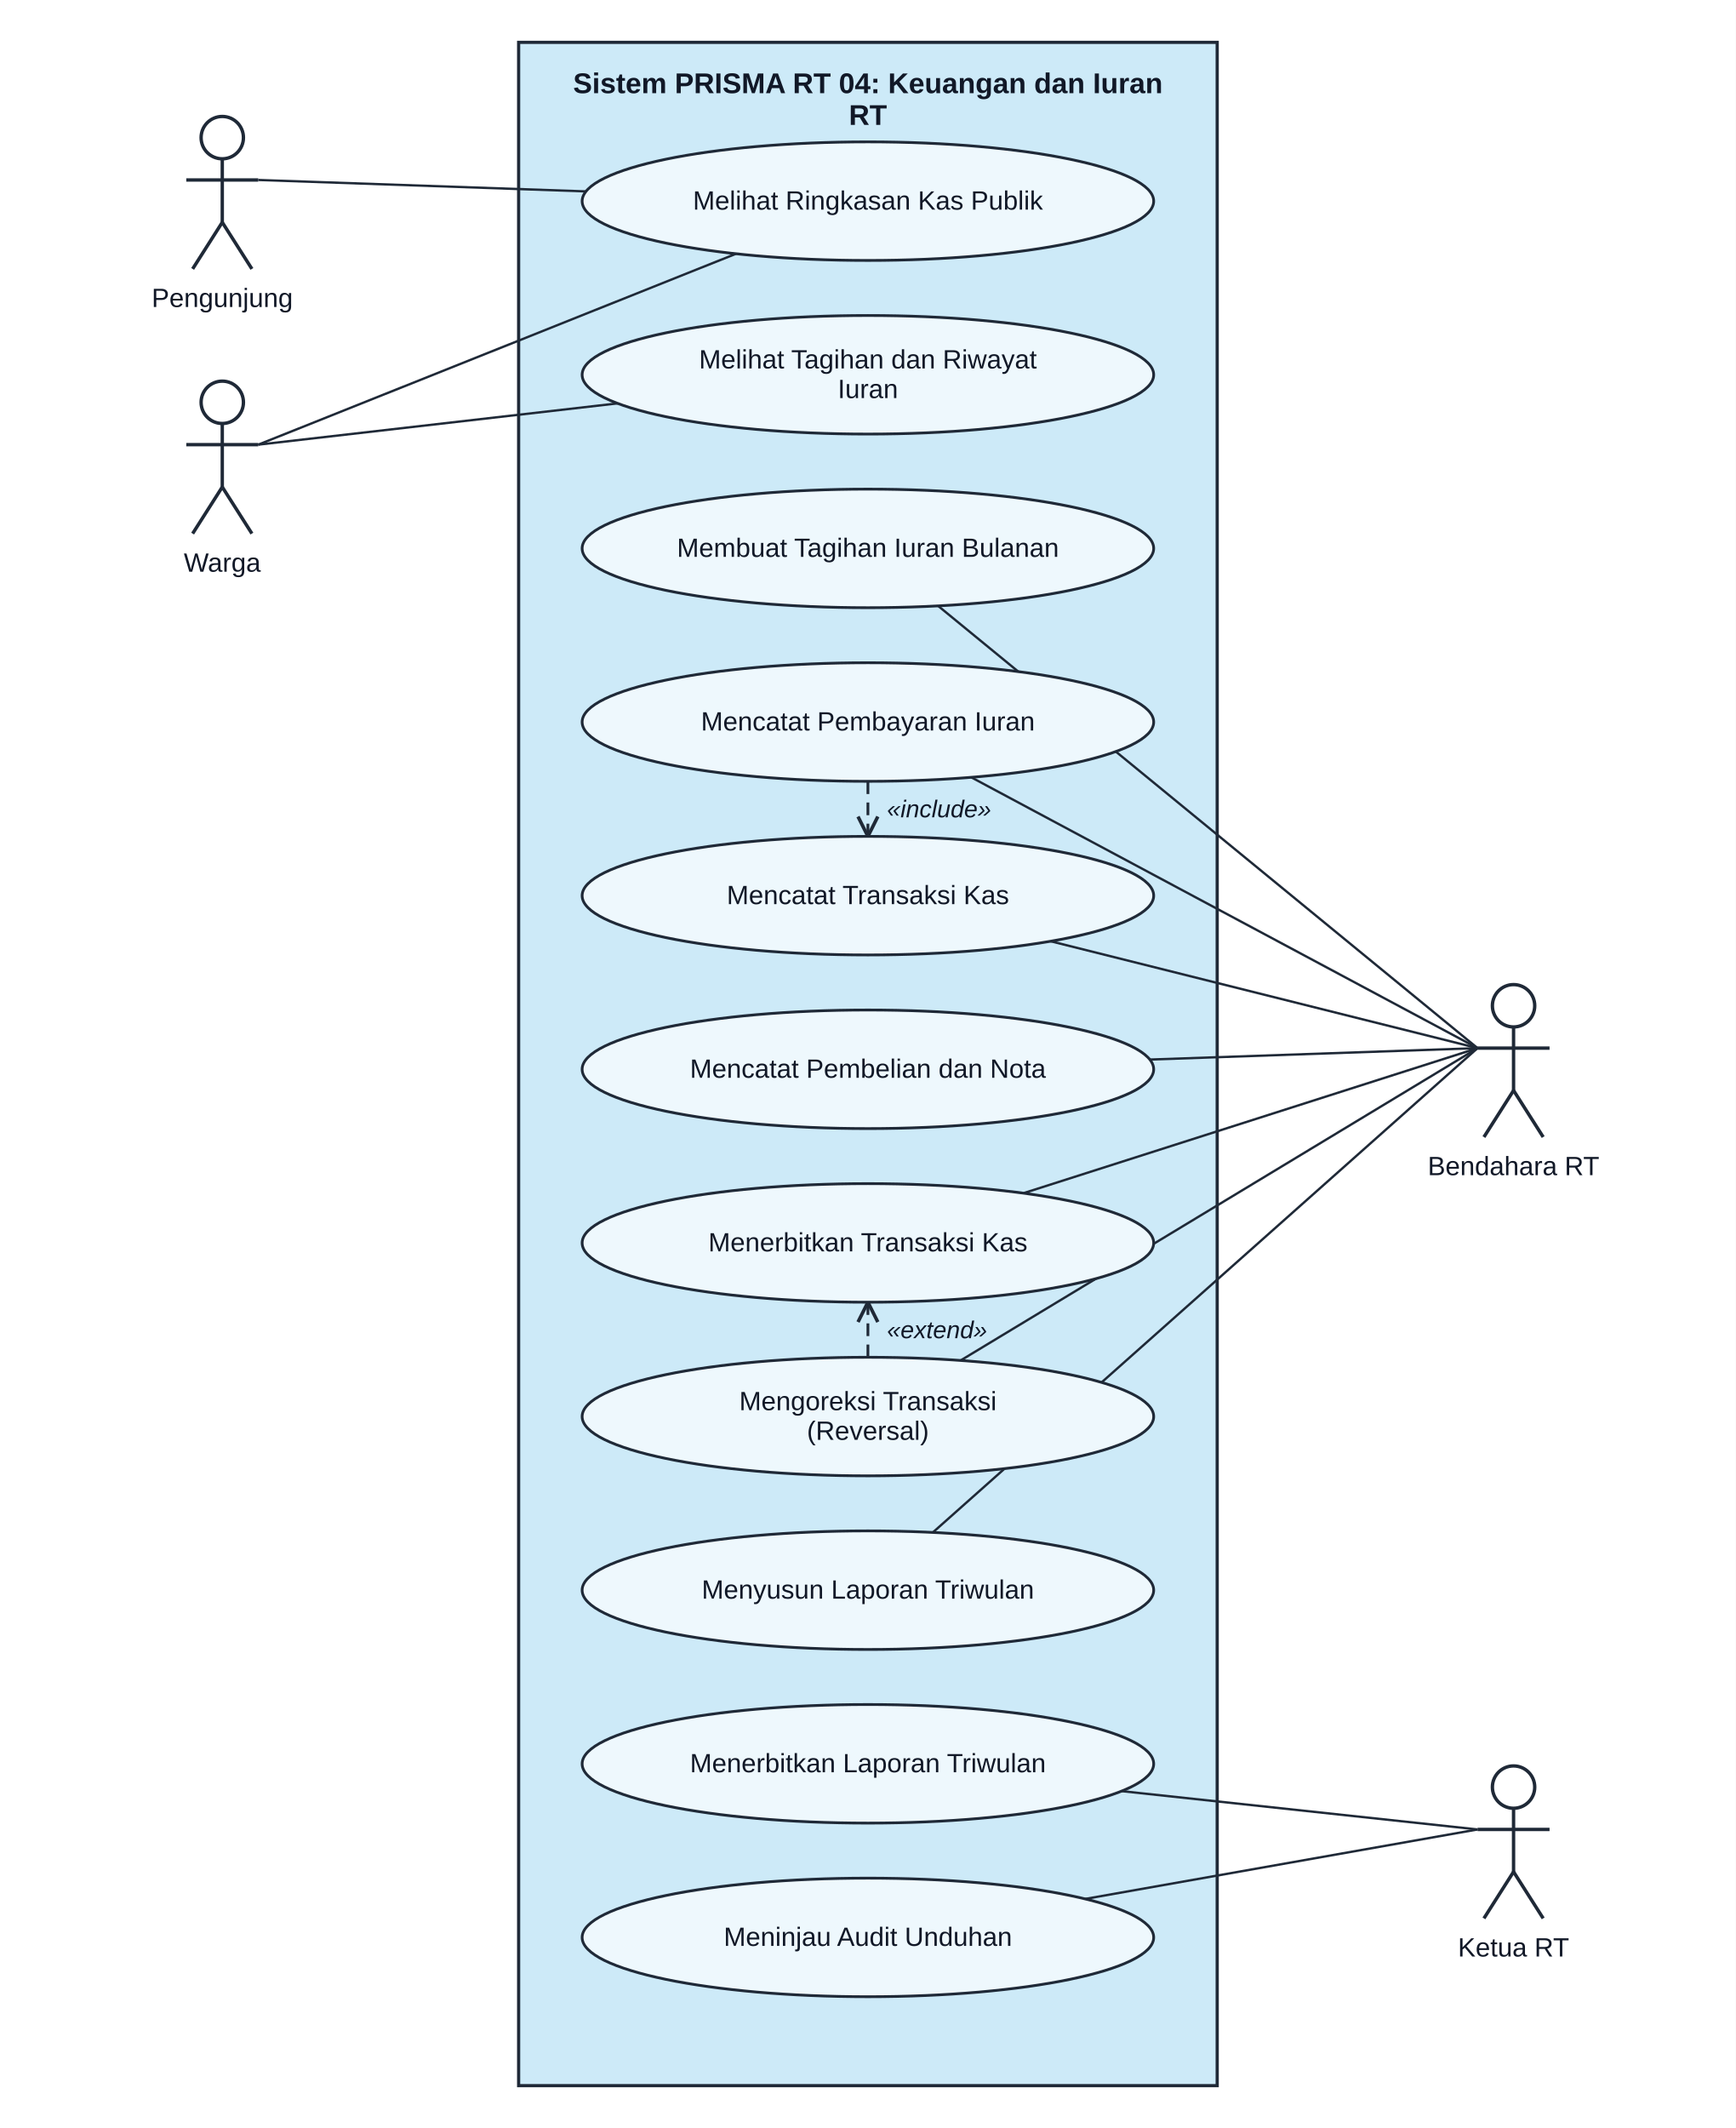
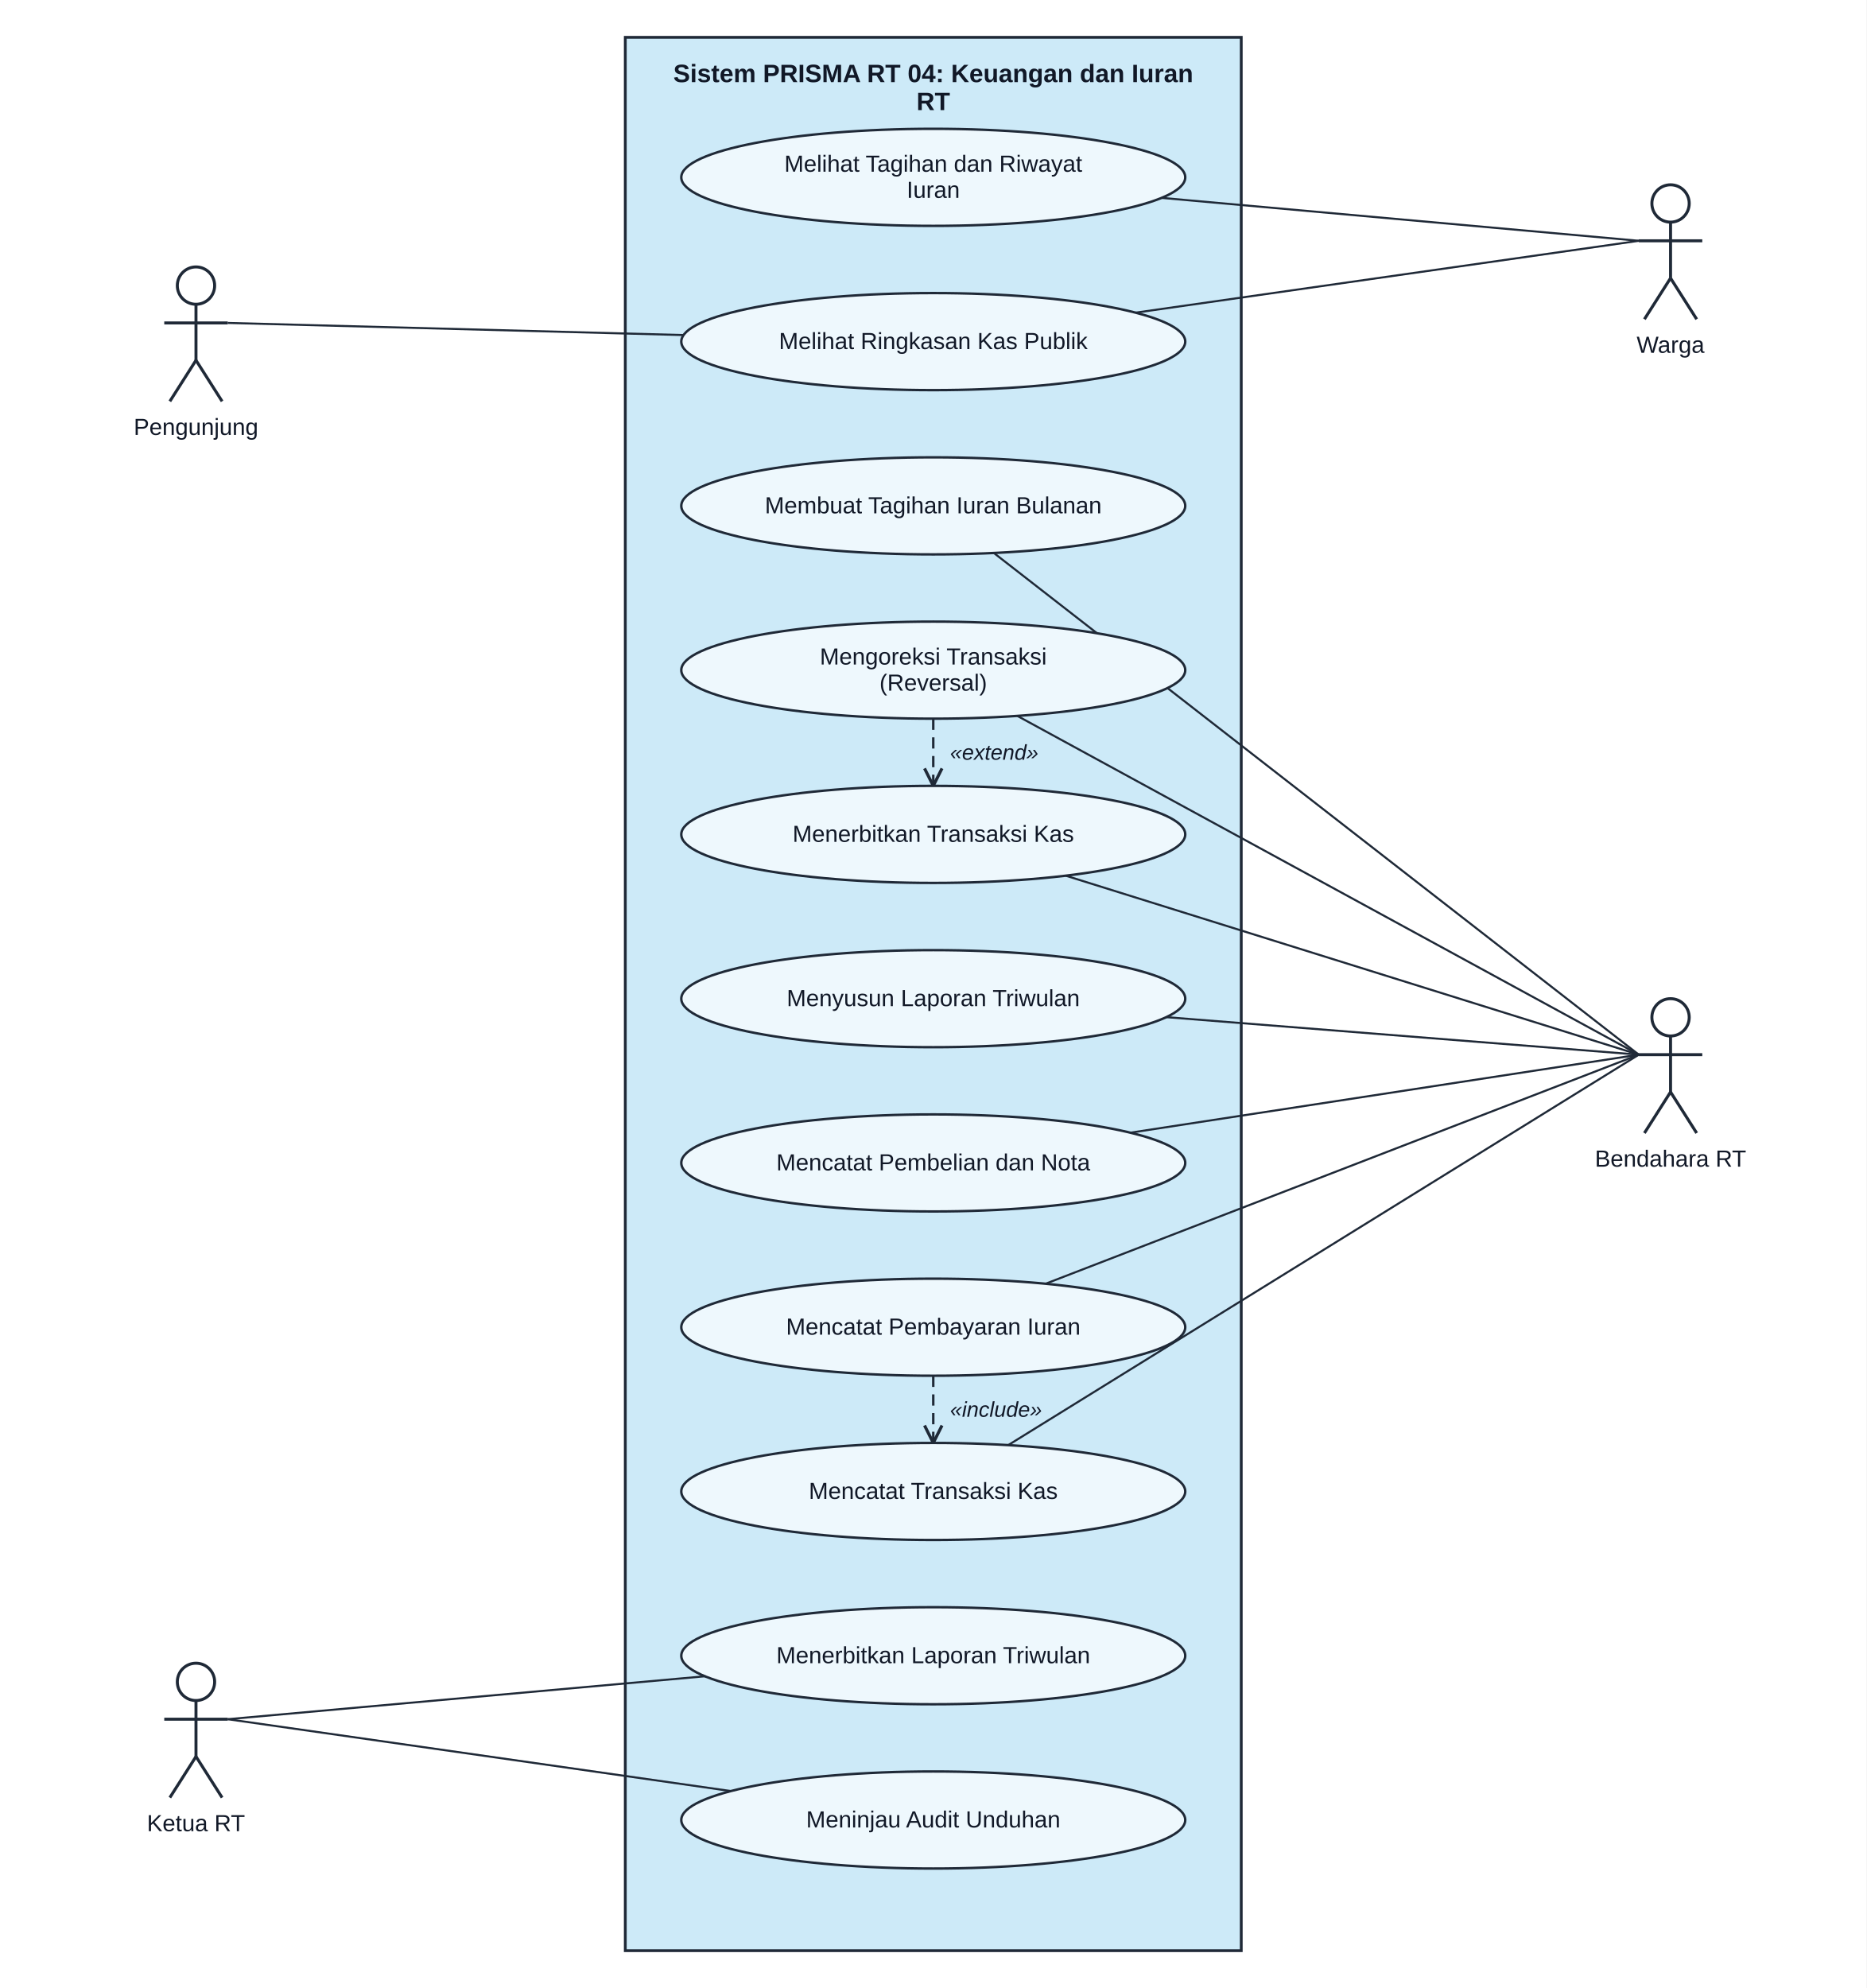
- <svg xmlns="http://www.w3.org/2000/svg" viewBox="0 0 820 1005" width="820" height="1005" role="img" aria-label="Sistem PRISMA RT 04: Keuangan dan Iuran RT">
+ <svg xmlns="http://www.w3.org/2000/svg" viewBox="0 0 1000 1065" width="1000" height="1065" role="img" aria-label="Sistem PRISMA RT 04: Keuangan dan Iuran RT">
  <defs>
    <marker id="open" viewBox="0 0 10 10" refX="9" refY="5" markerWidth="9" markerHeight="9" orient="auto-start-reverse">
      <path d="M1 1 L9 5 L1 9" fill="none" stroke="#1f2937" stroke-width="1.4" />
    </marker>
    <marker id="tri" viewBox="0 0 12 12" refX="11" refY="6" markerWidth="12" markerHeight="12" orient="auto">
      <path d="M1 1 L11 6 L1 11 Z" fill="#ffffff" stroke="#1f2937" stroke-width="1.3" />
    </marker>
  </defs>
-   <rect width="820" height="1005" fill="#ffffff" />
-   <rect x="245" y="20" width="330" height="965" fill="#cdeaf8" stroke="#1f2937" stroke-width="1.5" />
-   <text x="410" y="44" text-anchor="middle" font-size="13.5" font-weight="bold" fill="#111827" font-family="Arial, Helvetica, sans-serif">Sistem PRISMA RT 04: Keuangan dan Iuran</text>
-   <text x="410" y="59" text-anchor="middle" font-size="13.5" font-weight="bold" fill="#111827" font-family="Arial, Helvetica, sans-serif">RT</text>
-   <line x1="410" y1="369" x2="410" y2="395" stroke="#1f2937" stroke-width="1.3" stroke-dasharray="6 4" marker-end="url(#open)" />
-   <rect x="416" y="374.0" width="65.4" height="15" fill="#cdeaf8" />
-   <text x="419" y="386.0" font-size="11.5" font-style="italic" fill="#111827" font-family="Arial, Helvetica, sans-serif">«include»</text>
-   <line x1="410" y1="641" x2="410" y2="615" stroke="#1f2937" stroke-width="1.3" stroke-dasharray="6 4" marker-end="url(#open)" />
-   <rect x="416" y="620.0" width="58.8" height="15" fill="#cdeaf8" />
-   <text x="419" y="632.0" font-size="11.5" font-style="italic" fill="#111827" font-family="Arial, Helvetica, sans-serif">«extend»</text>
-   <line x1="122" y1="85.0" x2="276.9" y2="90.4" stroke="#1f2937" stroke-width="1.1" />
-   <line x1="122" y1="210.0" x2="347.8" y2="119.8" stroke="#1f2937" stroke-width="1.1" />
-   <line x1="122" y1="210.0" x2="291.8" y2="190.5" stroke="#1f2937" stroke-width="1.1" />
-   <line x1="698" y1="495.0" x2="443.1" y2="286.1" stroke="#1f2937" stroke-width="1.1" />
-   <line x1="698" y1="495.0" x2="458.8" y2="367.1" stroke="#1f2937" stroke-width="1.1" />
-   <line x1="698" y1="495.0" x2="496.2" y2="444.5" stroke="#1f2937" stroke-width="1.1" />
-   <line x1="698" y1="495.0" x2="543.1" y2="500.4" stroke="#1f2937" stroke-width="1.1" />
-   <line x1="698" y1="495.0" x2="483.5" y2="563.5" stroke="#1f2937" stroke-width="1.1" />
-   <line x1="698" y1="495.0" x2="453.8" y2="642.5" stroke="#1f2937" stroke-width="1.1" />
-   <line x1="698" y1="495.0" x2="440.7" y2="723.7" stroke="#1f2937" stroke-width="1.1" />
-   <line x1="698" y1="864.0" x2="529.8" y2="845.9" stroke="#1f2937" stroke-width="1.1" />
-   <line x1="698" y1="864.0" x2="512.7" y2="896.8" stroke="#1f2937" stroke-width="1.1" />
-   <ellipse cx="410" cy="95" rx="135" ry="28" fill="#eef8fd" stroke="#1f2937" stroke-width="1.3" />
-   <text x="410" y="99" text-anchor="middle" font-size="12.5" fill="#111827" font-family="Arial, Helvetica, sans-serif">Melihat Ringkasan Kas Publik</text>
-   <ellipse cx="410" cy="177" rx="135" ry="28" fill="#eef8fd" stroke="#1f2937" stroke-width="1.3" />
-   <text x="410" y="174" text-anchor="middle" font-size="12.5" fill="#111827" font-family="Arial, Helvetica, sans-serif">Melihat Tagihan dan Riwayat</text>
-   <text x="410" y="188" text-anchor="middle" font-size="12.5" fill="#111827" font-family="Arial, Helvetica, sans-serif">Iuran</text>
-   <ellipse cx="410" cy="259" rx="135" ry="28" fill="#eef8fd" stroke="#1f2937" stroke-width="1.3" />
-   <text x="410" y="263" text-anchor="middle" font-size="12.5" fill="#111827" font-family="Arial, Helvetica, sans-serif">Membuat Tagihan Iuran Bulanan</text>
-   <ellipse cx="410" cy="341" rx="135" ry="28" fill="#eef8fd" stroke="#1f2937" stroke-width="1.3" />
-   <text x="410" y="345" text-anchor="middle" font-size="12.5" fill="#111827" font-family="Arial, Helvetica, sans-serif">Mencatat Pembayaran Iuran</text>
-   <ellipse cx="410" cy="423" rx="135" ry="28" fill="#eef8fd" stroke="#1f2937" stroke-width="1.3" />
-   <text x="410" y="427" text-anchor="middle" font-size="12.5" fill="#111827" font-family="Arial, Helvetica, sans-serif">Mencatat Transaksi Kas</text>
-   <ellipse cx="410" cy="505" rx="135" ry="28" fill="#eef8fd" stroke="#1f2937" stroke-width="1.3" />
-   <text x="410" y="509" text-anchor="middle" font-size="12.5" fill="#111827" font-family="Arial, Helvetica, sans-serif">Mencatat Pembelian dan Nota</text>
-   <ellipse cx="410" cy="587" rx="135" ry="28" fill="#eef8fd" stroke="#1f2937" stroke-width="1.3" />
-   <text x="410" y="591" text-anchor="middle" font-size="12.5" fill="#111827" font-family="Arial, Helvetica, sans-serif">Menerbitkan Transaksi Kas</text>
-   <ellipse cx="410" cy="669" rx="135" ry="28" fill="#eef8fd" stroke="#1f2937" stroke-width="1.3" />
-   <text x="410" y="666" text-anchor="middle" font-size="12.5" fill="#111827" font-family="Arial, Helvetica, sans-serif">Mengoreksi Transaksi</text>
-   <text x="410" y="680" text-anchor="middle" font-size="12.5" fill="#111827" font-family="Arial, Helvetica, sans-serif">(Reversal)</text>
-   <ellipse cx="410" cy="751" rx="135" ry="28" fill="#eef8fd" stroke="#1f2937" stroke-width="1.3" />
-   <text x="410" y="755" text-anchor="middle" font-size="12.5" fill="#111827" font-family="Arial, Helvetica, sans-serif">Menyusun Laporan Triwulan</text>
-   <ellipse cx="410" cy="833" rx="135" ry="28" fill="#eef8fd" stroke="#1f2937" stroke-width="1.3" />
-   <text x="410" y="837" text-anchor="middle" font-size="12.5" fill="#111827" font-family="Arial, Helvetica, sans-serif">Menerbitkan Laporan Triwulan</text>
-   <ellipse cx="410" cy="915" rx="135" ry="28" fill="#eef8fd" stroke="#1f2937" stroke-width="1.3" />
-   <text x="410" y="919" text-anchor="middle" font-size="12.5" fill="#111827" font-family="Arial, Helvetica, sans-serif">Meninjau Audit Unduhan</text>
+   <rect width="1000" height="1065" fill="#ffffff" />
+   <rect x="335" y="20" width="330" height="1025" fill="#cdeaf8" stroke="#1f2937" stroke-width="1.5" />
+   <text x="500" y="44" text-anchor="middle" font-size="13.5" font-weight="bold" fill="#111827" font-family="Arial, Helvetica, sans-serif">Sistem PRISMA RT 04: Keuangan dan Iuran</text>
+   <text x="500" y="59" text-anchor="middle" font-size="13.5" font-weight="bold" fill="#111827" font-family="Arial, Helvetica, sans-serif">RT</text>
+   <line x1="500" y1="737" x2="500" y2="773" stroke="#1f2937" stroke-width="1.3" stroke-dasharray="6 4" marker-end="url(#open)" />
+   <rect x="506" y="747.0" width="65.4" height="15" fill="#cdeaf8" />
+   <text x="509" y="759.0" font-size="11.5" font-style="italic" fill="#111827" font-family="Arial, Helvetica, sans-serif">«include»</text>
+   <line x1="500" y1="385" x2="500" y2="421" stroke="#1f2937" stroke-width="1.3" stroke-dasharray="6 4" marker-end="url(#open)" />
+   <rect x="506" y="395.0" width="58.8" height="15" fill="#cdeaf8" />
+   <text x="509" y="407.0" font-size="11.5" font-style="italic" fill="#111827" font-family="Arial, Helvetica, sans-serif">«extend»</text>
+   <line x1="122" y1="173.0" x2="366.3" y2="179.5" stroke="#1f2937" stroke-width="1.1" />
+   <line x1="878" y1="129.0" x2="622.3" y2="106.0" stroke="#1f2937" stroke-width="1.1" />
+   <line x1="878" y1="129.0" x2="608.4" y2="167.5" stroke="#1f2937" stroke-width="1.1" />
+   <line x1="878" y1="565.0" x2="532.4" y2="296.2" stroke="#1f2937" stroke-width="1.1" />
+   <line x1="878" y1="565.0" x2="545.0" y2="383.5" stroke="#1f2937" stroke-width="1.1" />
+   <line x1="878" y1="565.0" x2="570.9" y2="469.1" stroke="#1f2937" stroke-width="1.1" />
+   <line x1="878" y1="565.0" x2="624.8" y2="544.9" stroke="#1f2937" stroke-width="1.1" />
+   <line x1="878" y1="565.0" x2="605.6" y2="606.8" stroke="#1f2937" stroke-width="1.1" />
+   <line x1="878" y1="565.0" x2="560.2" y2="687.7" stroke="#1f2937" stroke-width="1.1" />
+   <line x1="878" y1="565.0" x2="540.1" y2="774.2" stroke="#1f2937" stroke-width="1.1" />
+   <line x1="122" y1="921.0" x2="377.7" y2="898.0" stroke="#1f2937" stroke-width="1.1" />
+   <line x1="122" y1="921.0" x2="391.6" y2="959.5" stroke="#1f2937" stroke-width="1.1" />
+   <ellipse cx="500" cy="95" rx="135" ry="26" fill="#eef8fd" stroke="#1f2937" stroke-width="1.3" />
+   <text x="500" y="92" text-anchor="middle" font-size="12.5" fill="#111827" font-family="Arial, Helvetica, sans-serif">Melihat Tagihan dan Riwayat</text>
+   <text x="500" y="106" text-anchor="middle" font-size="12.5" fill="#111827" font-family="Arial, Helvetica, sans-serif">Iuran</text>
+   <ellipse cx="500" cy="183" rx="135" ry="26" fill="#eef8fd" stroke="#1f2937" stroke-width="1.3" />
+   <text x="500" y="187" text-anchor="middle" font-size="12.5" fill="#111827" font-family="Arial, Helvetica, sans-serif">Melihat Ringkasan Kas Publik</text>
+   <ellipse cx="500" cy="271" rx="135" ry="26" fill="#eef8fd" stroke="#1f2937" stroke-width="1.3" />
+   <text x="500" y="275" text-anchor="middle" font-size="12.5" fill="#111827" font-family="Arial, Helvetica, sans-serif">Membuat Tagihan Iuran Bulanan</text>
+   <ellipse cx="500" cy="359" rx="135" ry="26" fill="#eef8fd" stroke="#1f2937" stroke-width="1.3" />
+   <text x="500" y="356" text-anchor="middle" font-size="12.5" fill="#111827" font-family="Arial, Helvetica, sans-serif">Mengoreksi Transaksi</text>
+   <text x="500" y="370" text-anchor="middle" font-size="12.5" fill="#111827" font-family="Arial, Helvetica, sans-serif">(Reversal)</text>
+   <ellipse cx="500" cy="447" rx="135" ry="26" fill="#eef8fd" stroke="#1f2937" stroke-width="1.3" />
+   <text x="500" y="451" text-anchor="middle" font-size="12.5" fill="#111827" font-family="Arial, Helvetica, sans-serif">Menerbitkan Transaksi Kas</text>
+   <ellipse cx="500" cy="535" rx="135" ry="26" fill="#eef8fd" stroke="#1f2937" stroke-width="1.3" />
+   <text x="500" y="539" text-anchor="middle" font-size="12.5" fill="#111827" font-family="Arial, Helvetica, sans-serif">Menyusun Laporan Triwulan</text>
+   <ellipse cx="500" cy="623" rx="135" ry="26" fill="#eef8fd" stroke="#1f2937" stroke-width="1.3" />
+   <text x="500" y="627" text-anchor="middle" font-size="12.5" fill="#111827" font-family="Arial, Helvetica, sans-serif">Mencatat Pembelian dan Nota</text>
+   <ellipse cx="500" cy="711" rx="135" ry="26" fill="#eef8fd" stroke="#1f2937" stroke-width="1.3" />
+   <text x="500" y="715" text-anchor="middle" font-size="12.5" fill="#111827" font-family="Arial, Helvetica, sans-serif">Mencatat Pembayaran Iuran</text>
+   <ellipse cx="500" cy="799" rx="135" ry="26" fill="#eef8fd" stroke="#1f2937" stroke-width="1.3" />
+   <text x="500" y="803" text-anchor="middle" font-size="12.5" fill="#111827" font-family="Arial, Helvetica, sans-serif">Mencatat Transaksi Kas</text>
+   <ellipse cx="500" cy="887" rx="135" ry="26" fill="#eef8fd" stroke="#1f2937" stroke-width="1.3" />
+   <text x="500" y="891" text-anchor="middle" font-size="12.5" fill="#111827" font-family="Arial, Helvetica, sans-serif">Menerbitkan Laporan Triwulan</text>
+   <ellipse cx="500" cy="975" rx="135" ry="26" fill="#eef8fd" stroke="#1f2937" stroke-width="1.3" />
+   <text x="500" y="979" text-anchor="middle" font-size="12.5" fill="#111827" font-family="Arial, Helvetica, sans-serif">Meninjau Audit Unduhan</text>
  <g stroke="#1f2937" stroke-width="1.6" fill="none">
-     <circle cx="105" cy="65.0" r="10" fill="#ffffff" />
-     <line x1="105" y1="75.0" x2="105" y2="105.0" />
-     <line x1="88" y1="85.0" x2="122" y2="85.0" />
-     <line x1="105" y1="105.0" x2="91" y2="127.0" />
-     <line x1="105" y1="105.0" x2="119" y2="127.0" />
+     <circle cx="105" cy="153.0" r="10" fill="#ffffff" />
+     <line x1="105" y1="163.0" x2="105" y2="193.0" />
+     <line x1="88" y1="173.0" x2="122" y2="173.0" />
+     <line x1="105" y1="193.0" x2="91" y2="215.0" />
+     <line x1="105" y1="193.0" x2="119" y2="215.0" />
  </g>
-   <text x="105" y="145.0" text-anchor="middle" font-size="12.5" fill="#111827" font-family="Arial, Helvetica, sans-serif">Pengunjung</text>
+   <text x="105" y="233.0" text-anchor="middle" font-size="12.5" fill="#111827" font-family="Arial, Helvetica, sans-serif">Pengunjung</text>
  <g stroke="#1f2937" stroke-width="1.6" fill="none">
-     <circle cx="105" cy="190.0" r="10" fill="#ffffff" />
-     <line x1="105" y1="200.0" x2="105" y2="230.0" />
-     <line x1="88" y1="210.0" x2="122" y2="210.0" />
-     <line x1="105" y1="230.0" x2="91" y2="252.0" />
-     <line x1="105" y1="230.0" x2="119" y2="252.0" />
+     <circle cx="895" cy="109.0" r="10" fill="#ffffff" />
+     <line x1="895" y1="119.0" x2="895" y2="149.0" />
+     <line x1="878" y1="129.0" x2="912" y2="129.0" />
+     <line x1="895" y1="149.0" x2="881" y2="171.0" />
+     <line x1="895" y1="149.0" x2="909" y2="171.0" />
  </g>
-   <text x="105" y="270.0" text-anchor="middle" font-size="12.5" fill="#111827" font-family="Arial, Helvetica, sans-serif">Warga</text>
+   <text x="895" y="189.0" text-anchor="middle" font-size="12.5" fill="#111827" font-family="Arial, Helvetica, sans-serif">Warga</text>
  <g stroke="#1f2937" stroke-width="1.6" fill="none">
-     <circle cx="715" cy="475.0" r="10" fill="#ffffff" />
-     <line x1="715" y1="485.0" x2="715" y2="515.0" />
-     <line x1="698" y1="495.0" x2="732" y2="495.0" />
-     <line x1="715" y1="515.0" x2="701" y2="537.0" />
-     <line x1="715" y1="515.0" x2="729" y2="537.0" />
+     <circle cx="895" cy="545.0" r="10" fill="#ffffff" />
+     <line x1="895" y1="555.0" x2="895" y2="585.0" />
+     <line x1="878" y1="565.0" x2="912" y2="565.0" />
+     <line x1="895" y1="585.0" x2="881" y2="607.0" />
+     <line x1="895" y1="585.0" x2="909" y2="607.0" />
  </g>
-   <text x="715" y="555.0" text-anchor="middle" font-size="12.5" fill="#111827" font-family="Arial, Helvetica, sans-serif">Bendahara RT</text>
+   <text x="895" y="625.0" text-anchor="middle" font-size="12.5" fill="#111827" font-family="Arial, Helvetica, sans-serif">Bendahara RT</text>
  <g stroke="#1f2937" stroke-width="1.6" fill="none">
-     <circle cx="715" cy="844.0" r="10" fill="#ffffff" />
-     <line x1="715" y1="854.0" x2="715" y2="884.0" />
-     <line x1="698" y1="864.0" x2="732" y2="864.0" />
-     <line x1="715" y1="884.0" x2="701" y2="906.0" />
-     <line x1="715" y1="884.0" x2="729" y2="906.0" />
+     <circle cx="105" cy="901.0" r="10" fill="#ffffff" />
+     <line x1="105" y1="911.0" x2="105" y2="941.0" />
+     <line x1="88" y1="921.0" x2="122" y2="921.0" />
+     <line x1="105" y1="941.0" x2="91" y2="963.0" />
+     <line x1="105" y1="941.0" x2="119" y2="963.0" />
  </g>
-   <text x="715" y="924.0" text-anchor="middle" font-size="12.5" fill="#111827" font-family="Arial, Helvetica, sans-serif">Ketua RT</text>
+   <text x="105" y="981.0" text-anchor="middle" font-size="12.5" fill="#111827" font-family="Arial, Helvetica, sans-serif">Ketua RT</text>
</svg>
